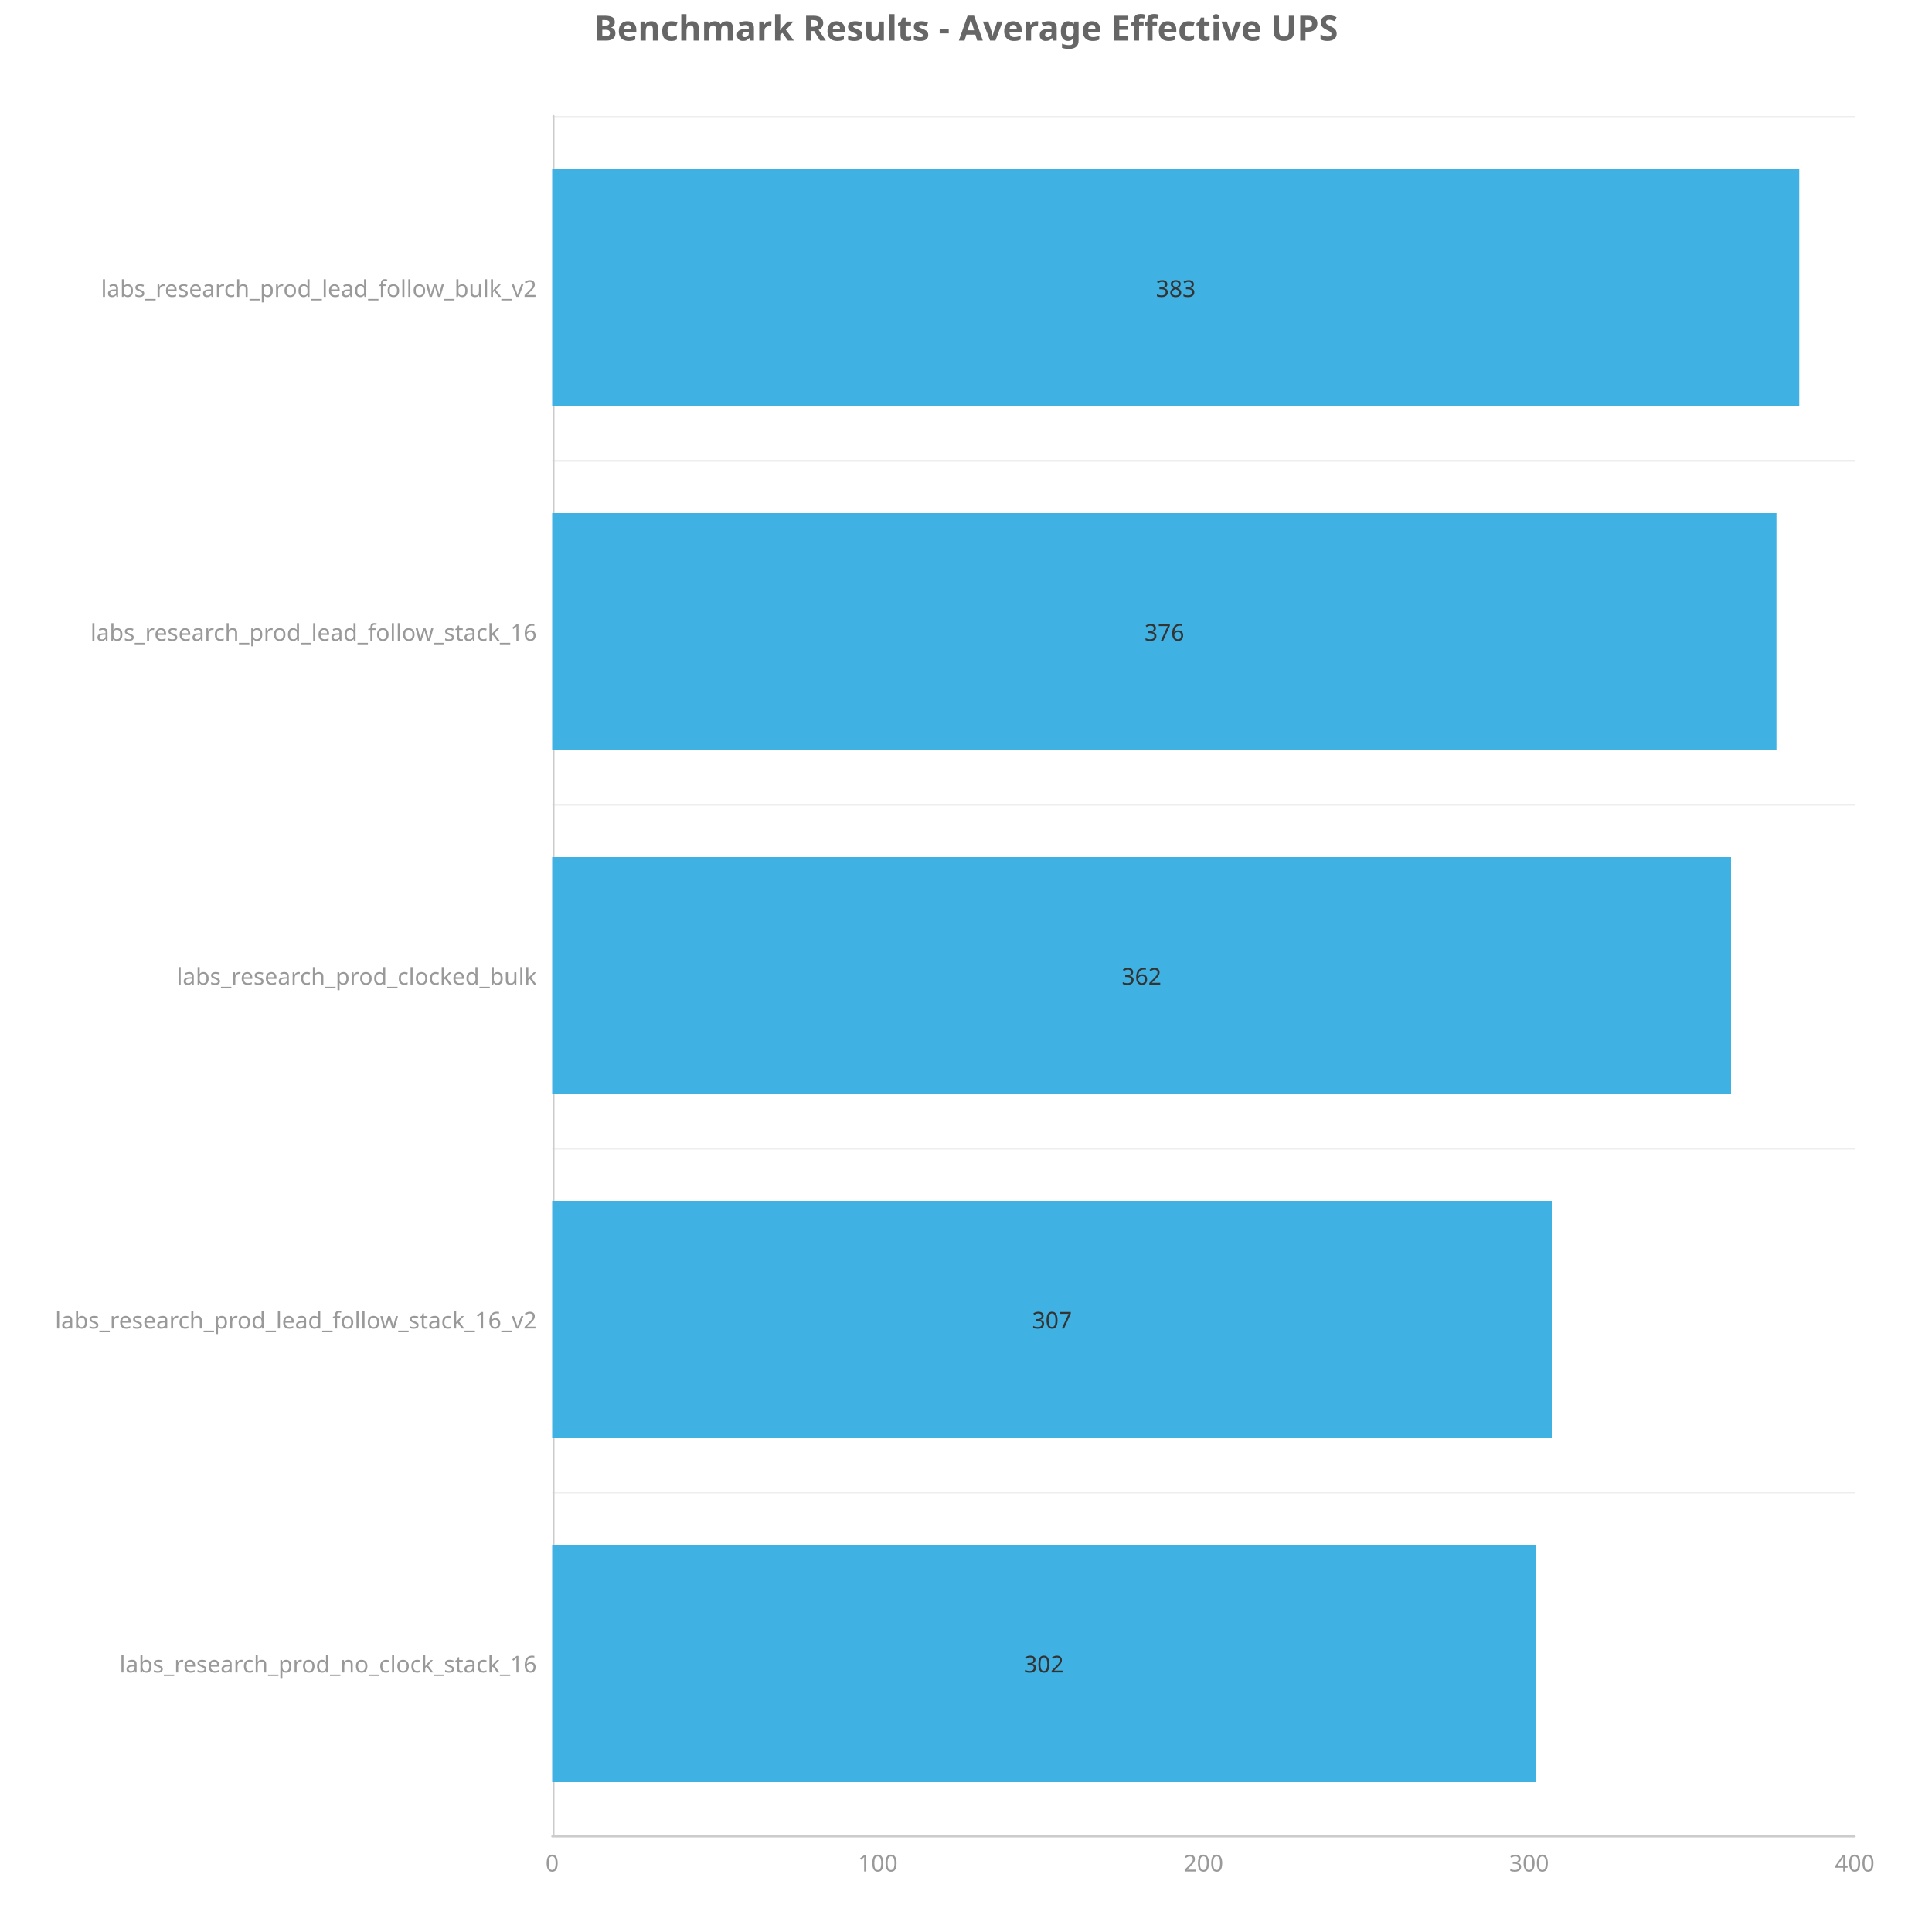
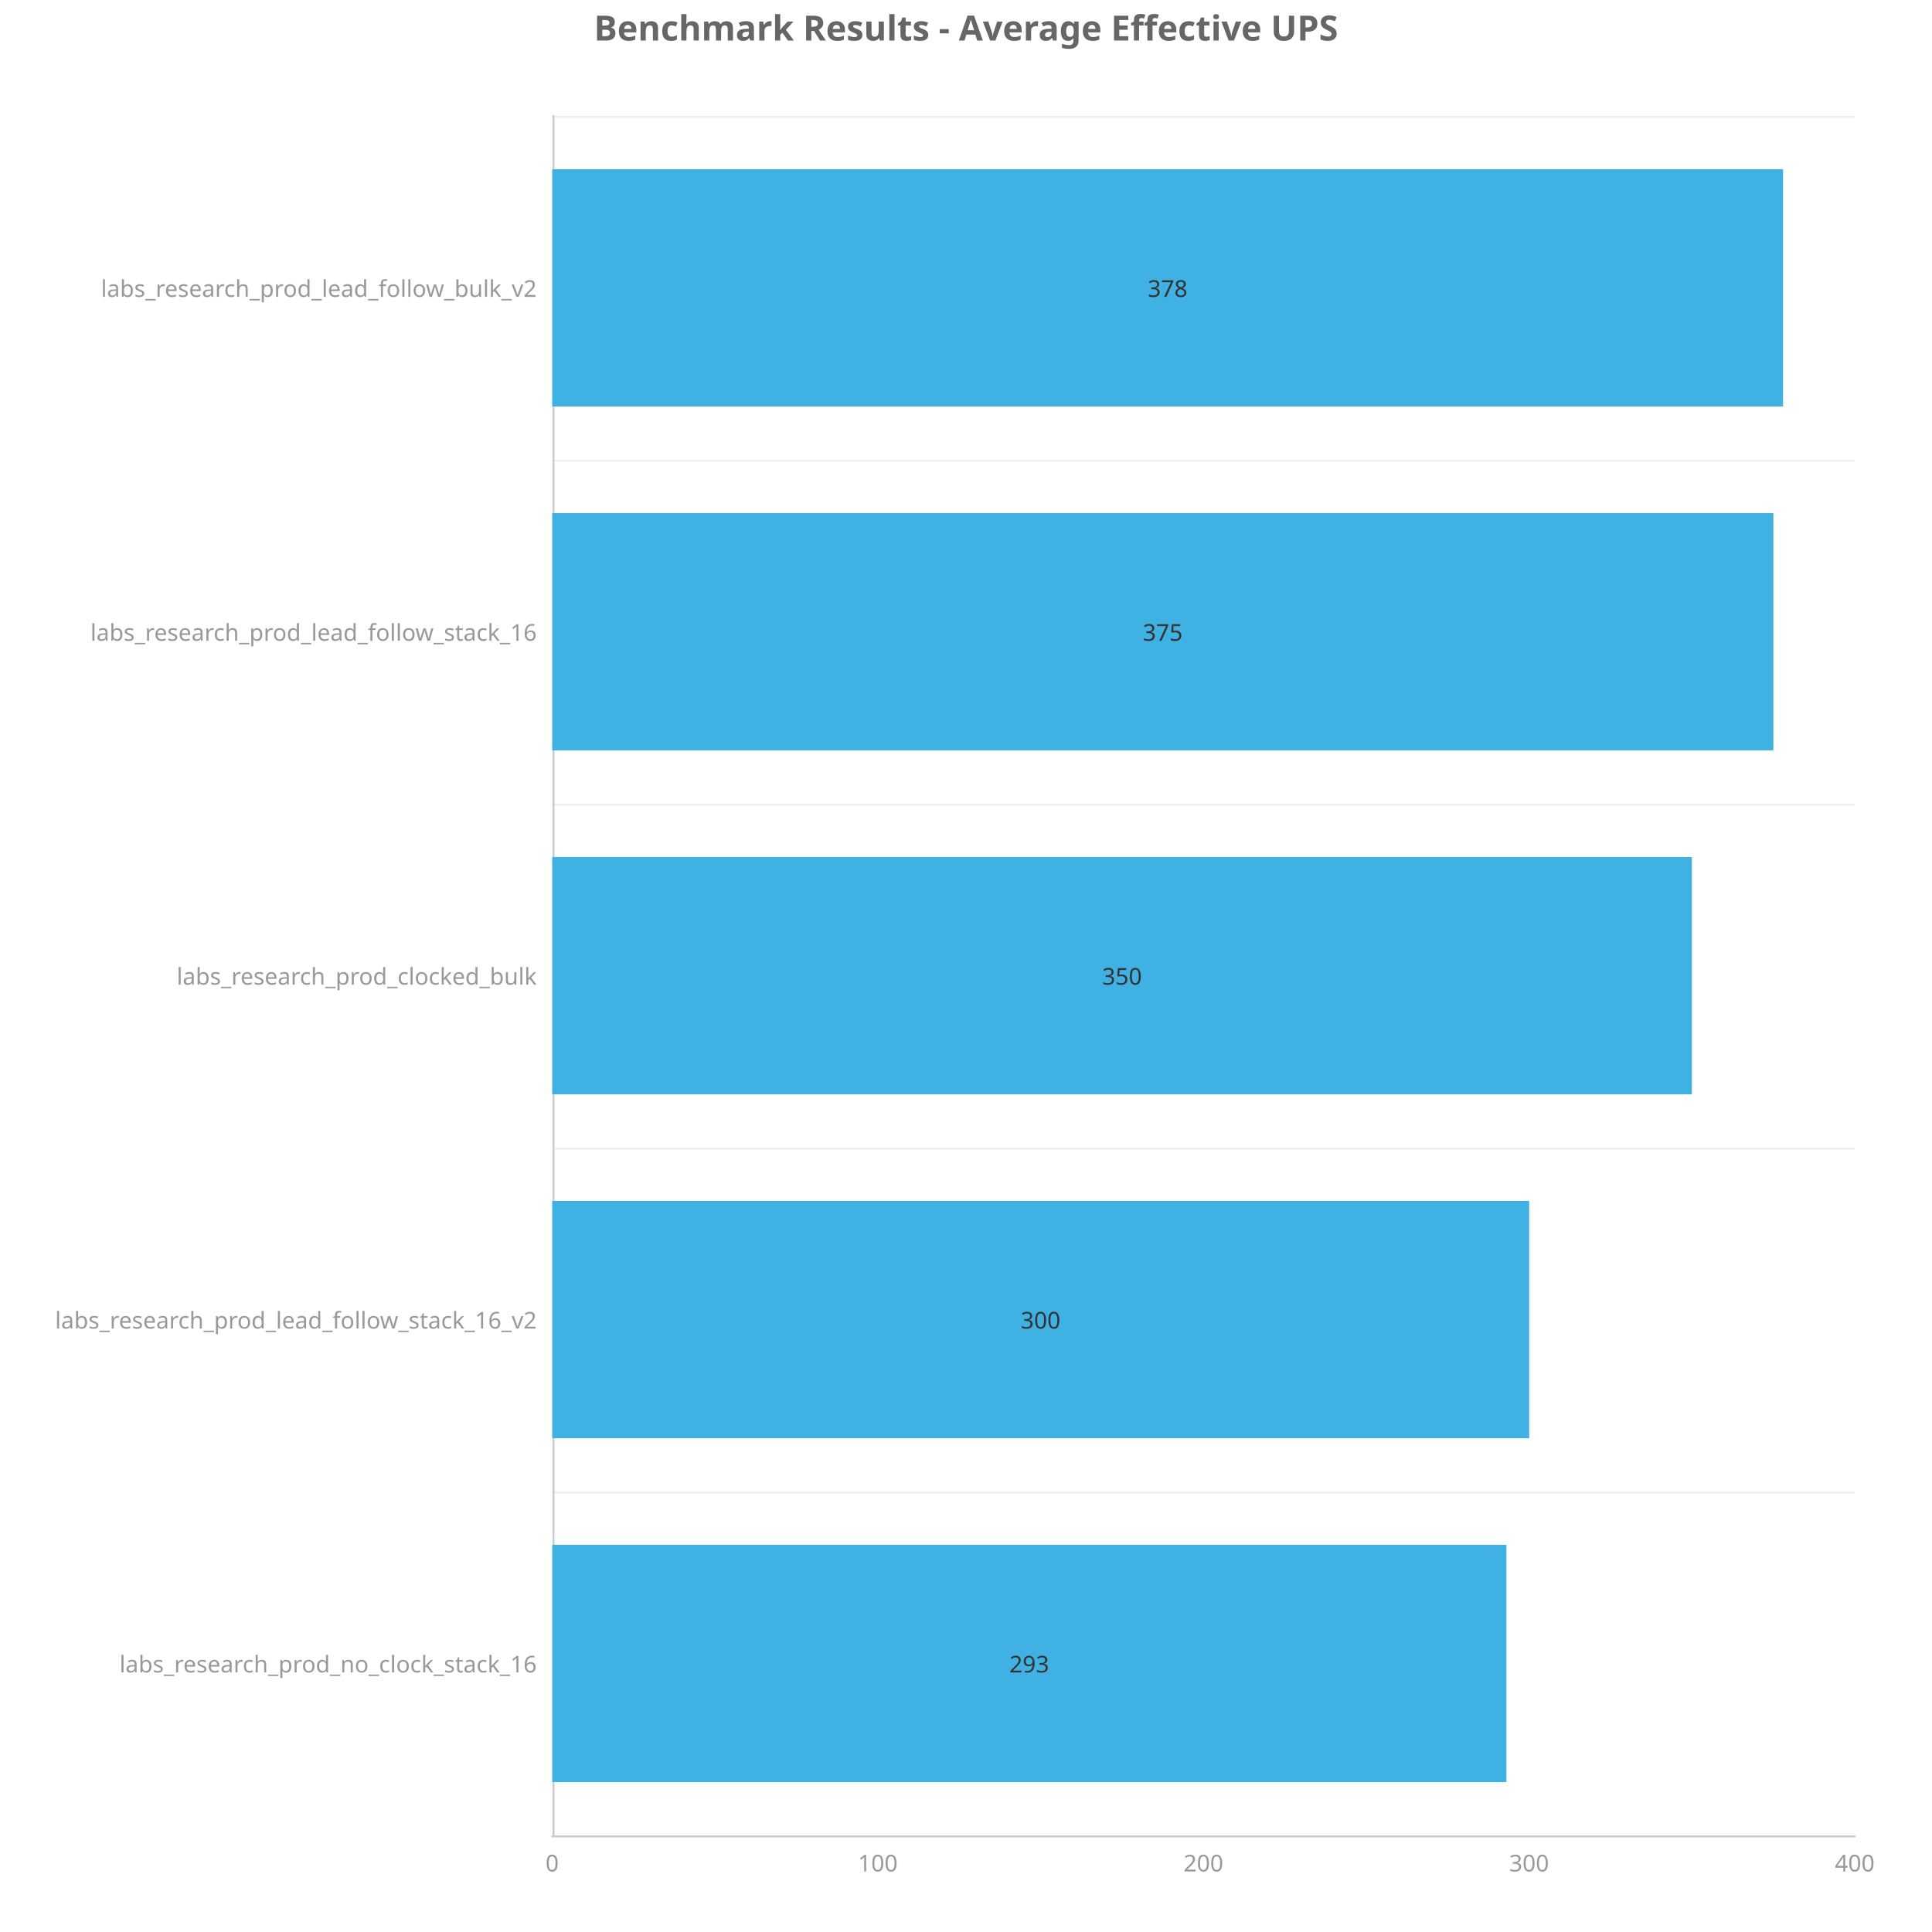
<svg xmlns="http://www.w3.org/2000/svg" width="1000" height="1000" version="1.1" baseProfile="full" viewBox="0 0 1000 1000">
  <rect width="1000" height="1000" x="0" y="0" fill="rgb(252,252,252)" fill-opacity="0" />
  <path d="M285.8 950.5L960 950.5" fill="transparent" stroke="#eeeeee" class="zr0-cls-0" />
  <path d="M285.8 772.5L960 772.5" fill="transparent" stroke="#eeeeee" class="zr0-cls-0" />
  <path d="M285.8 594.5L960 594.5" fill="transparent" stroke="#eeeeee" class="zr0-cls-0" />
  <path d="M285.8 416.5L960 416.5" fill="transparent" stroke="#eeeeee" class="zr0-cls-0" />
  <path d="M285.8 238.5L960 238.5" fill="transparent" stroke="#eeeeee" class="zr0-cls-0" />
  <path d="M285.8 60.5L960 60.5" fill="transparent" stroke="#eeeeee" class="zr0-cls-0" />
  <path d="M286.5 950L286.5 60" fill="transparent" stroke="#cccccc" stroke-linecap="round" class="zr0-cls-0" />
  <path d="M285.8 950.5L960 950.5" fill="transparent" stroke="#cccccc" stroke-linecap="round" class="zr0-cls-0" />
  <text dominant-baseline="central" text-anchor="end" style="font-size:12px;font-family:sans-serif;" transform="translate(277.8 861)" fill="#999999">labs_research_prod_no_clock_stack_16</text>
  <text dominant-baseline="central" text-anchor="end" style="font-size:12px;font-family:sans-serif;" transform="translate(277.8 683)" fill="#999999">labs_research_prod_lead_follow_stack_16_v2</text>
  <text dominant-baseline="central" text-anchor="end" style="font-size:12px;font-family:sans-serif;" transform="translate(277.8 505)" fill="#999999">labs_research_prod_clocked_bulk</text>
  <text dominant-baseline="central" text-anchor="end" style="font-size:12px;font-family:sans-serif;" transform="translate(277.8 327)" fill="#999999">labs_research_prod_lead_follow_stack_16</text>
  <text dominant-baseline="central" text-anchor="end" style="font-size:12px;font-family:sans-serif;" transform="translate(277.8 149)" fill="#999999">labs_research_prod_lead_follow_bulk_v2</text>
  <text dominant-baseline="central" text-anchor="middle" style="font-size:12px;font-family:sans-serif;" y="6" transform="translate(285.8 958)" fill="#999999">0</text>
  <text dominant-baseline="central" text-anchor="middle" style="font-size:12px;font-family:sans-serif;" y="6" transform="translate(454.35 958)" fill="#999999">100</text>
  <text dominant-baseline="central" text-anchor="middle" style="font-size:12px;font-family:sans-serif;" y="6" transform="translate(622.9 958)" fill="#999999">200</text>
  <text dominant-baseline="central" text-anchor="middle" style="font-size:12px;font-family:sans-serif;" y="6" transform="translate(791.45 958)" fill="#999999">300</text>
  <text dominant-baseline="central" text-anchor="middle" style="font-size:12px;font-family:sans-serif;" y="6" transform="translate(960 958)" fill="#999999">400</text>
-   <path d="M285.8 799.6l509 0l0 122.8l-509 0Z" fill="#3fb1e3" ecmeta_series_index="0" ecmeta_data_index="0" ecmeta_ssr_type="chart" class="zr0-cls-1" />
-   <path d="M285.8 621.6l517.4 0l0 122.8l-517.4 0Z" fill="#3fb1e3" ecmeta_series_index="0" ecmeta_data_index="1" ecmeta_ssr_type="chart" class="zr0-cls-1" />
-   <path d="M285.8 443.6l610.2 0l0 122.8l-610.2 0Z" fill="#3fb1e3" ecmeta_series_index="0" ecmeta_data_index="2" ecmeta_ssr_type="chart" class="zr0-cls-1" />
-   <path d="M285.8 265.6l633.7 0l0 122.8l-633.7 0Z" fill="#3fb1e3" ecmeta_series_index="0" ecmeta_data_index="3" ecmeta_ssr_type="chart" class="zr0-cls-1" />
-   <path d="M285.8 87.6l645.5 0l0 122.8l-645.5 0Z" fill="#3fb1e3" ecmeta_series_index="0" ecmeta_data_index="4" ecmeta_ssr_type="chart" class="zr0-cls-1" />
-   <text dominant-baseline="central" text-anchor="middle" style="font-size:12px;font-family:sans-serif;" transform="translate(540.3105 861)" fill="#333">302</text>
-   <text dominant-baseline="central" text-anchor="middle" style="font-size:12px;font-family:sans-serif;" transform="translate(544.5242 683)" fill="#333">307</text>
-   <text dominant-baseline="central" text-anchor="middle" style="font-size:12px;font-family:sans-serif;" transform="translate(590.8755 505)" fill="#333">362</text>
-   <text dominant-baseline="central" text-anchor="middle" style="font-size:12px;font-family:sans-serif;" transform="translate(602.674 327)" fill="#333">376</text>
-   <text dominant-baseline="central" text-anchor="middle" style="font-size:12px;font-family:sans-serif;" transform="translate(608.5732 149)" fill="#333">383</text>
+   <path d="M285.8 799.6l493.9 0l0 122.8l-493.9 0Z" fill="#3fb1e3" ecmeta_series_index="0" ecmeta_data_index="0" ecmeta_ssr_type="chart" class="zr0-cls-1" />
+   <path d="M285.8 621.6l505.7 0l0 122.8l-505.7 0Z" fill="#3fb1e3" ecmeta_series_index="0" ecmeta_data_index="1" ecmeta_ssr_type="chart" class="zr0-cls-1" />
+   <path d="M285.8 443.6l589.9 0l0 122.8l-589.9 0Z" fill="#3fb1e3" ecmeta_series_index="0" ecmeta_data_index="2" ecmeta_ssr_type="chart" class="zr0-cls-1" />
+   <path d="M285.8 265.6l632.1 0l0 122.8l-632.1 0Z" fill="#3fb1e3" ecmeta_series_index="0" ecmeta_data_index="3" ecmeta_ssr_type="chart" class="zr0-cls-1" />
+   <path d="M285.8 87.6l637.1 0l0 122.8l-637.1 0Z" fill="#3fb1e3" ecmeta_series_index="0" ecmeta_data_index="4" ecmeta_ssr_type="chart" class="zr0-cls-1" />
+   <text dominant-baseline="central" text-anchor="middle" style="font-size:12px;font-family:sans-serif;" transform="translate(532.7257 861)" fill="#333">293</text>
+   <text dominant-baseline="central" text-anchor="middle" style="font-size:12px;font-family:sans-serif;" transform="translate(538.625 683)" fill="#333">300</text>
+   <text dominant-baseline="central" text-anchor="middle" style="font-size:12px;font-family:sans-serif;" transform="translate(580.7625 505)" fill="#333">350</text>
+   <text dominant-baseline="central" text-anchor="middle" style="font-size:12px;font-family:sans-serif;" transform="translate(601.8313 327)" fill="#333">375</text>
+   <text dominant-baseline="central" text-anchor="middle" style="font-size:12px;font-family:sans-serif;" transform="translate(604.3595 149)" fill="#333">378</text>
  <path d="M-183.1 -5l366.2 0l0 28l-366.2 0Z" transform="translate(500 5)" fill="rgb(0,0,0)" fill-opacity="0" stroke="#ccc" stroke-width="0" class="zr0-cls-0" />
  <text dominant-baseline="central" text-anchor="middle" style="font-size:18px;font-family:sans-serif;font-weight:bold;" xml:space="preserve" y="9" transform="translate(500 5)" fill="#666666">Benchmark Results - Average Effective UPS</text>
  <style>
.zr0-cls-0:hover {
pointer-events:none;
}
.zr0-cls-1:hover {
cursor:pointer;
fill:rgba(69,194,249,1);
}



</style>
</svg>
